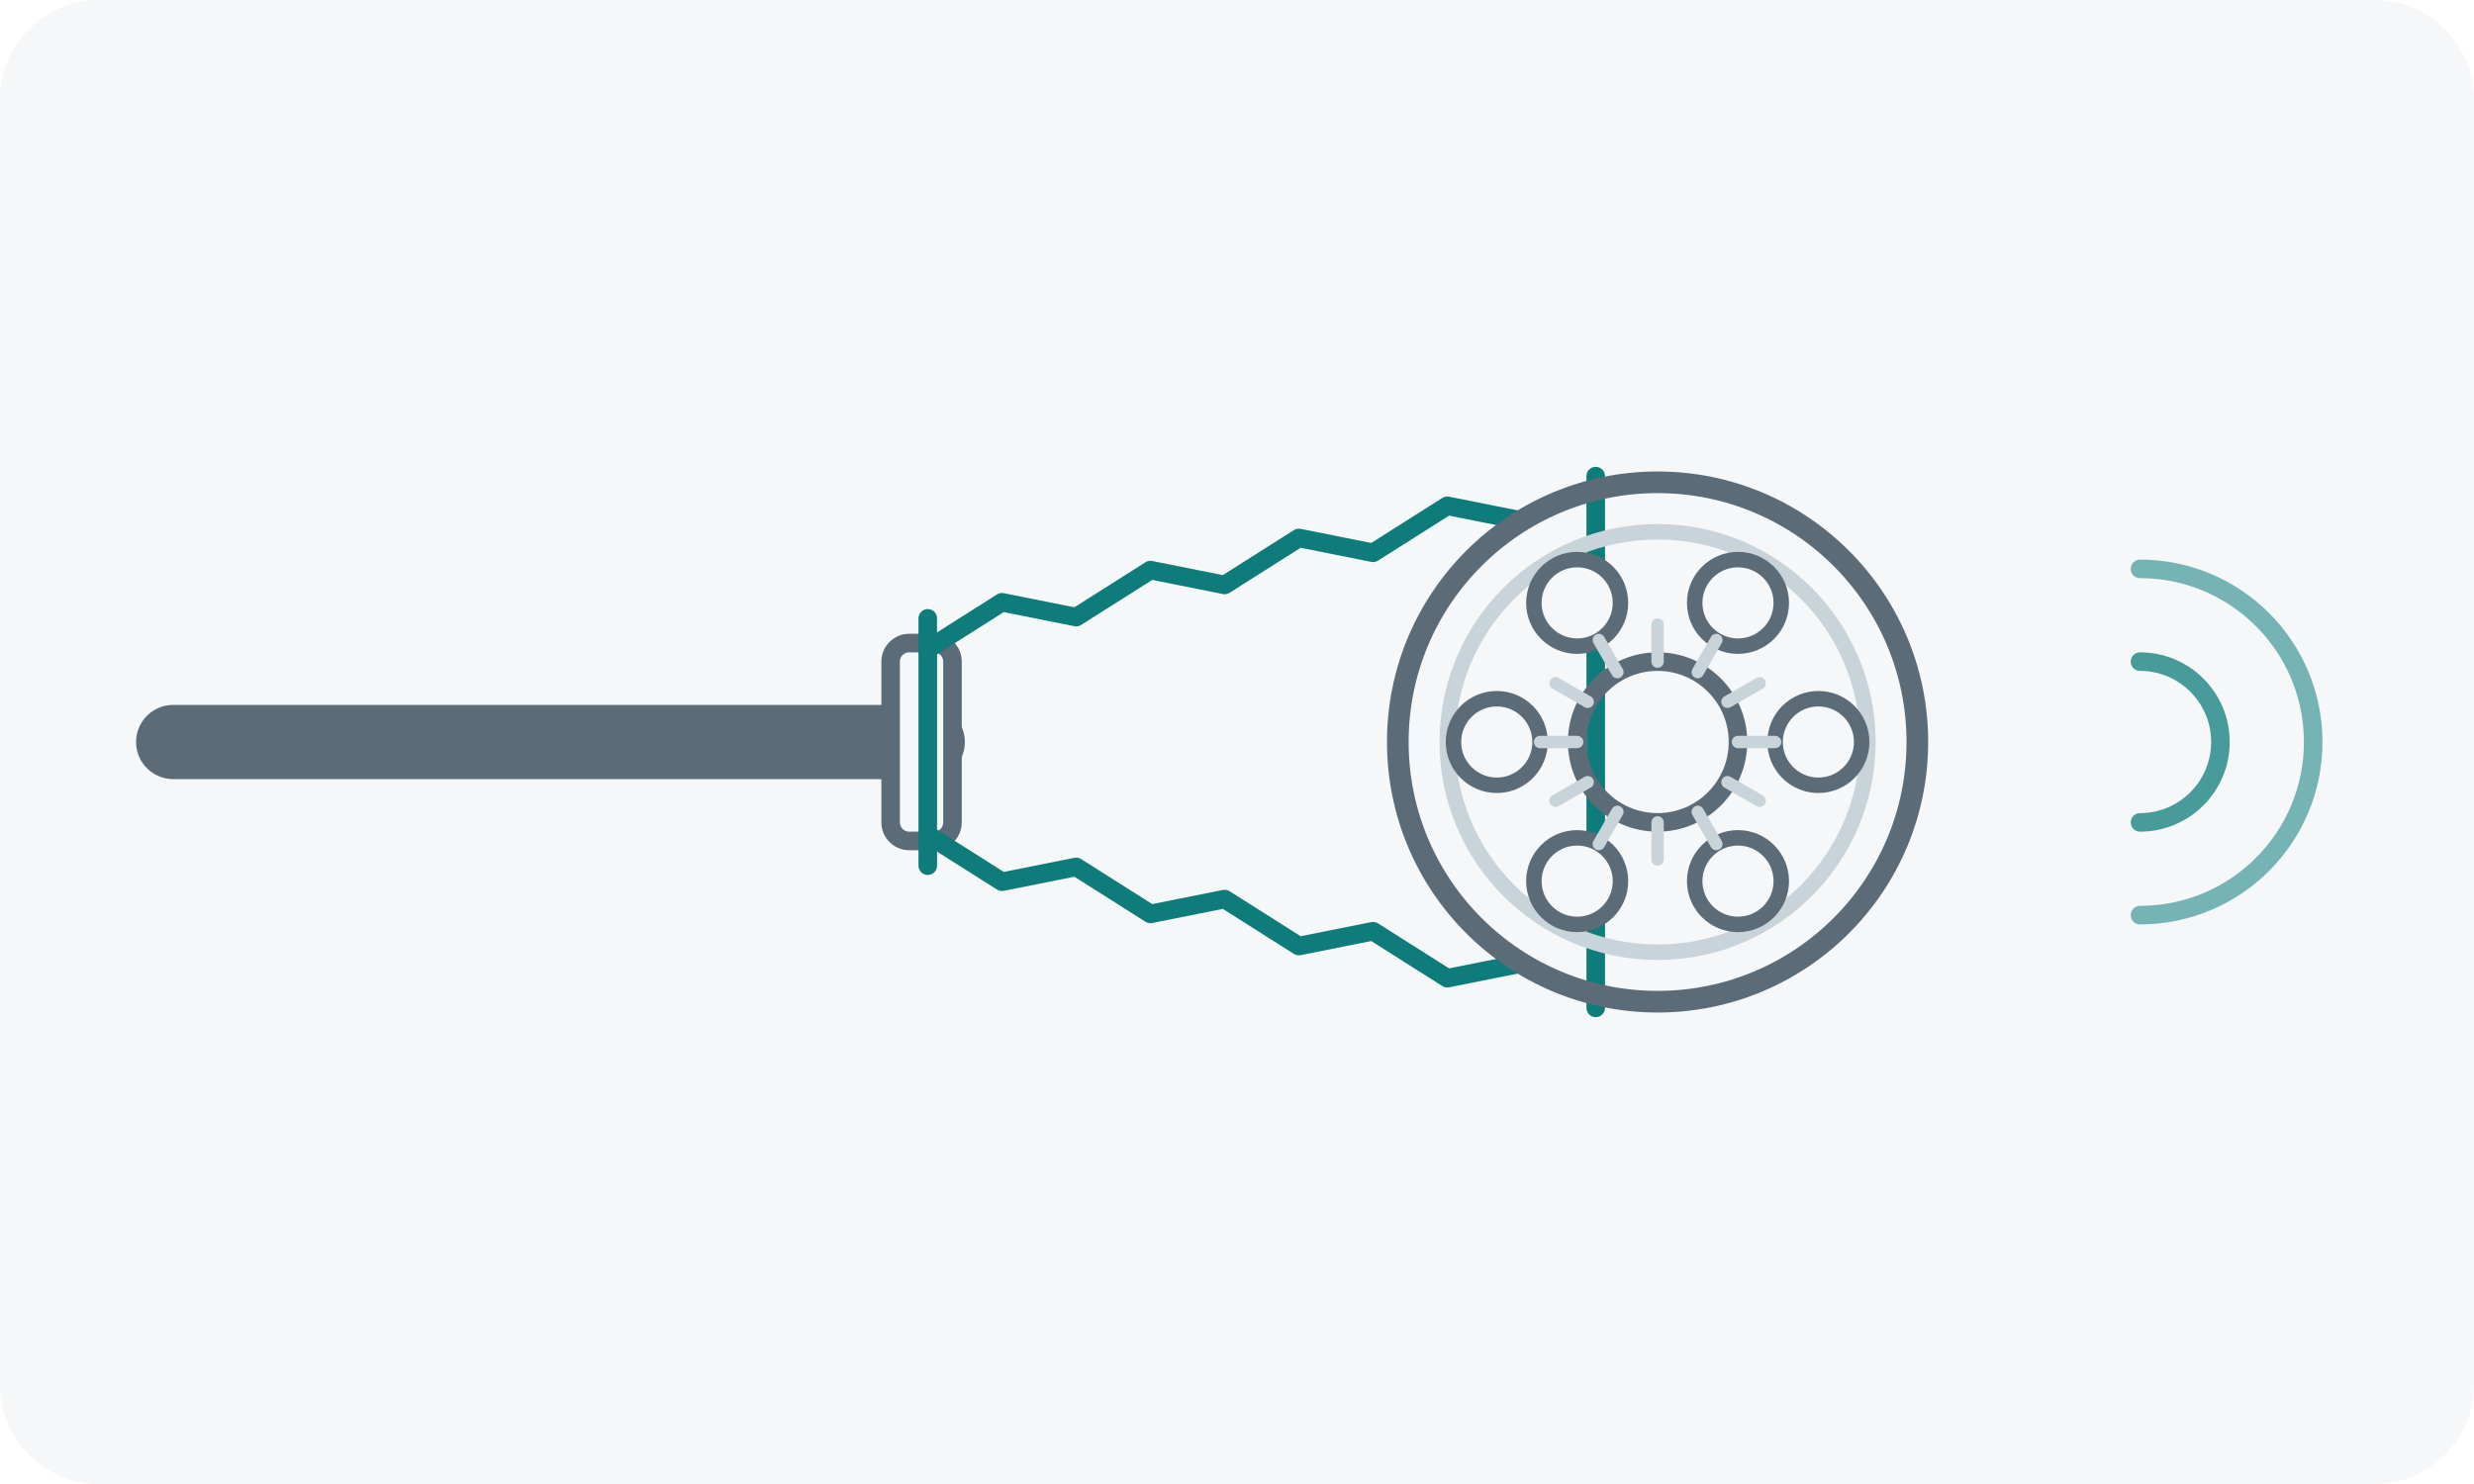
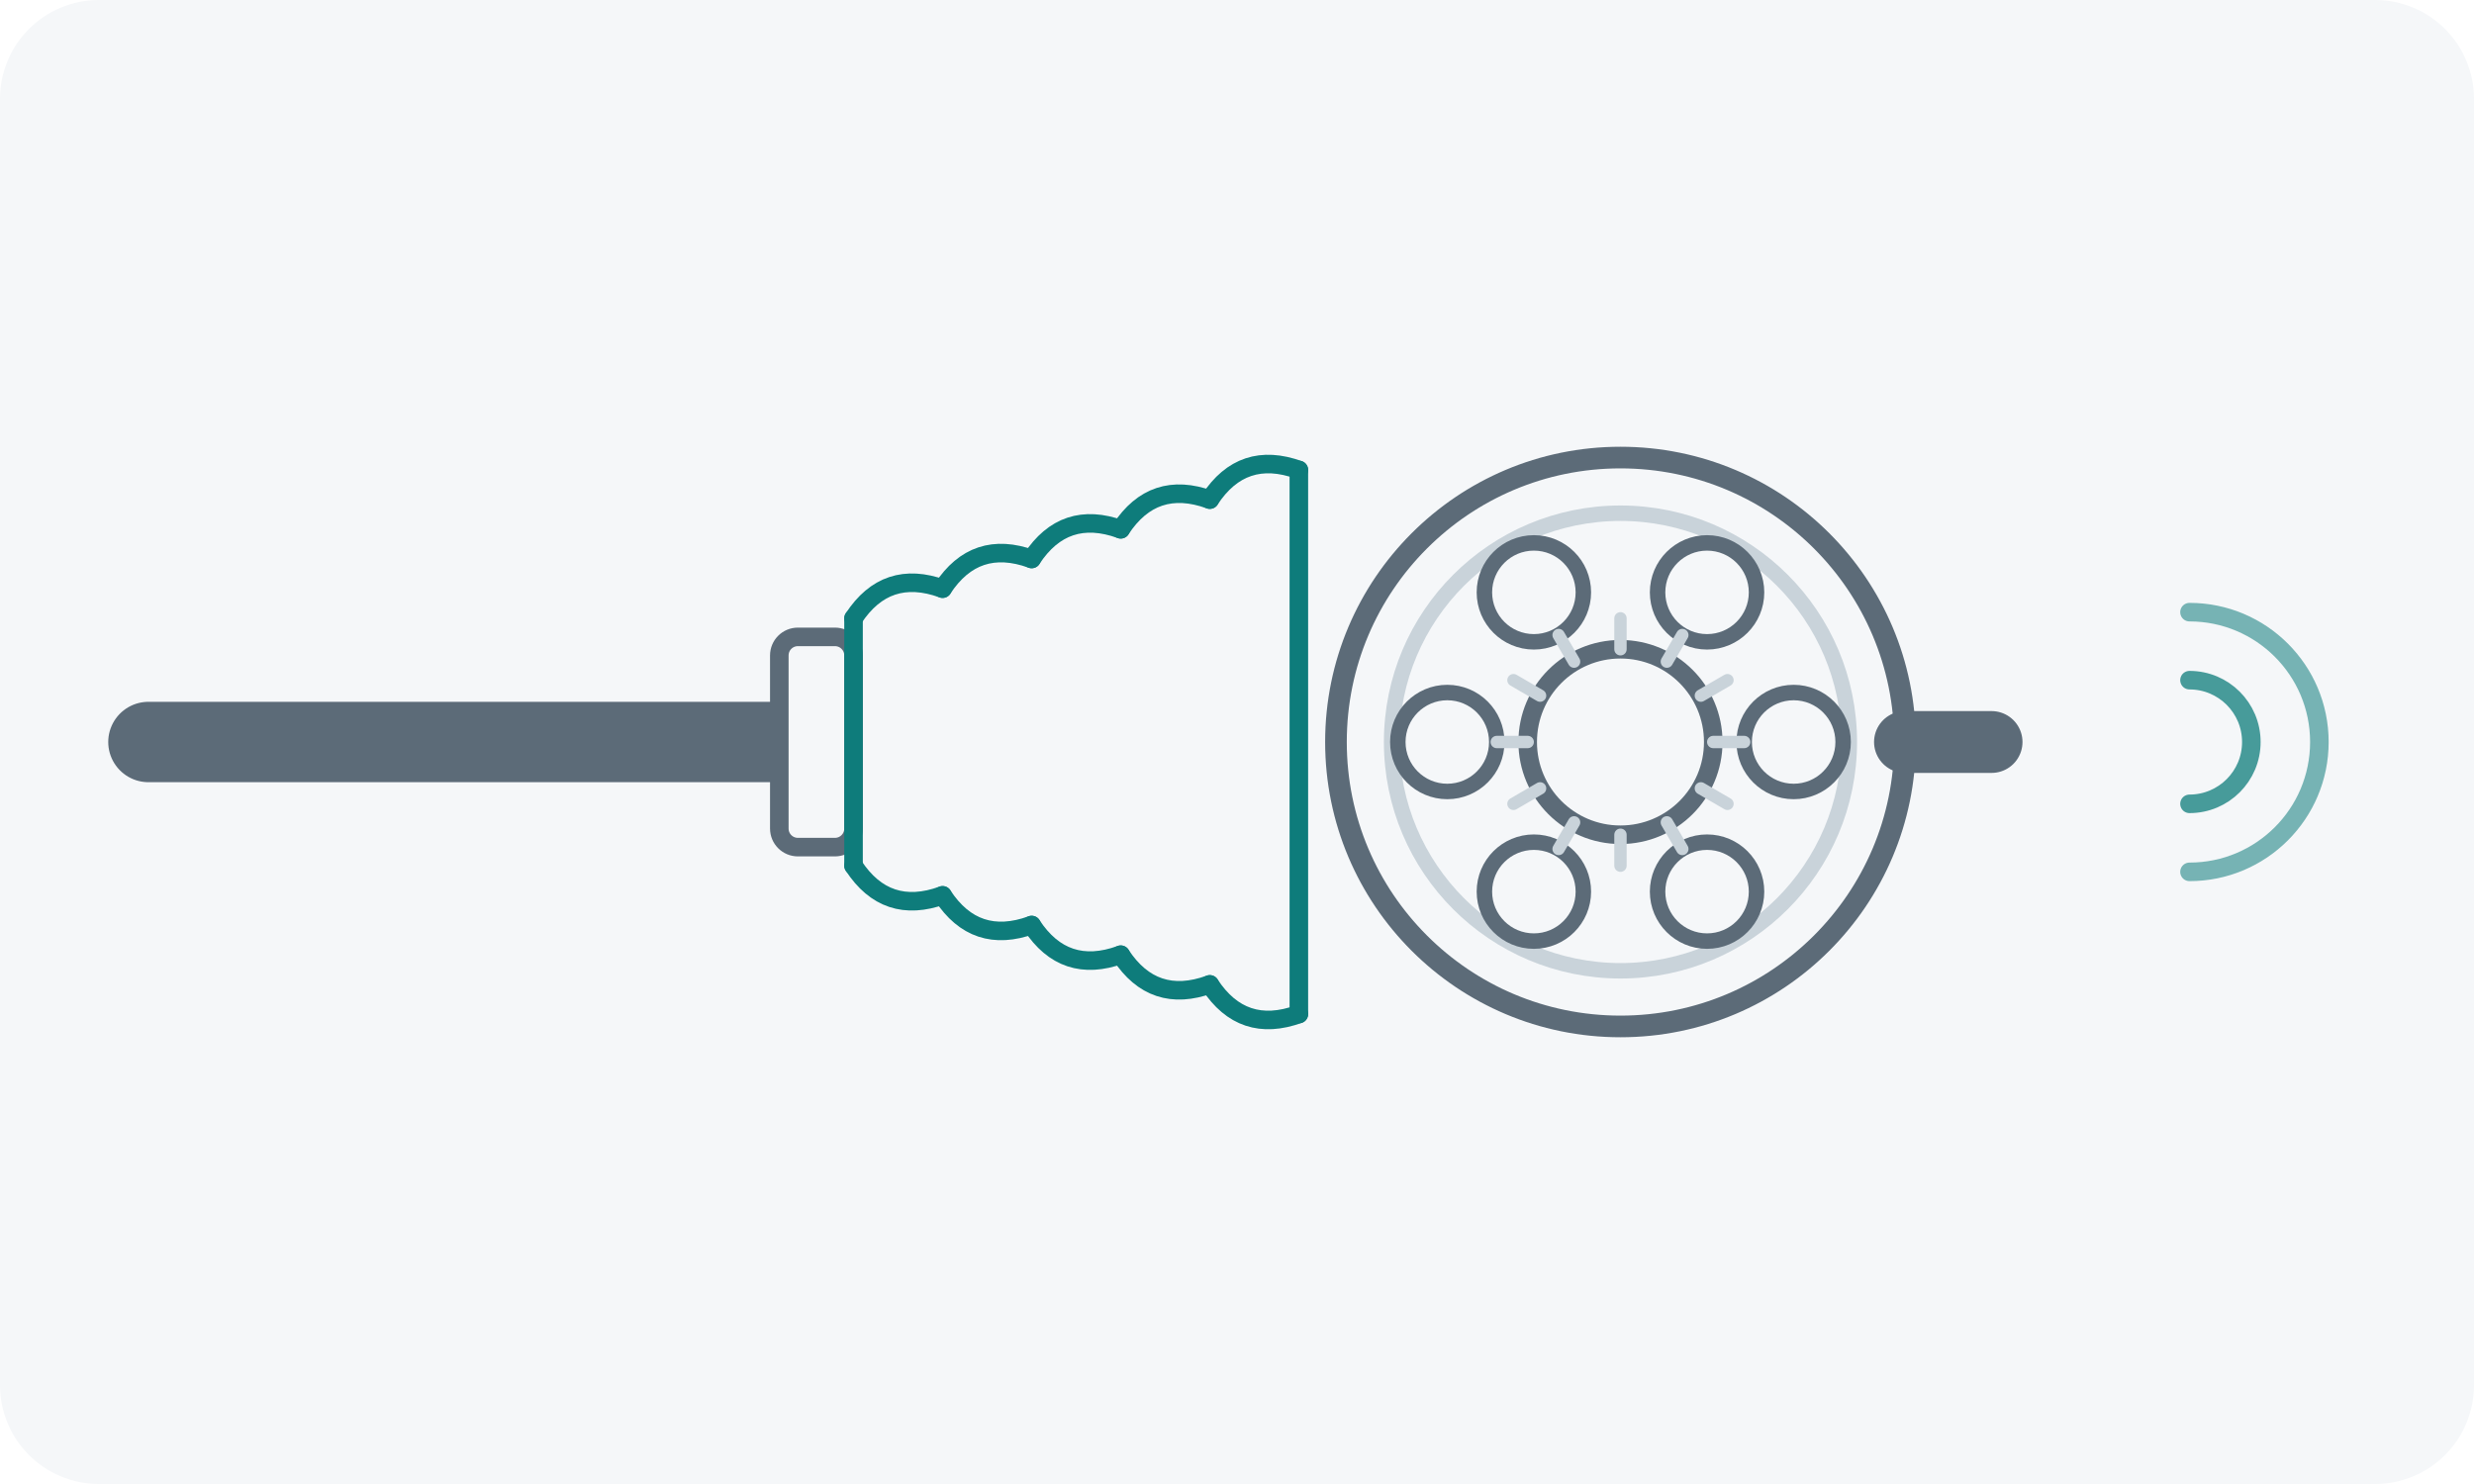
<svg xmlns="http://www.w3.org/2000/svg" viewBox="0 0 400 240" role="img" aria-label="Схема ШРУСа с пыльником">
  <rect width="400" height="240" rx="16" fill="#F5F7F9" />
  <g fill="none" stroke-linecap="round" stroke-linejoin="round">
-     <path d="M 28.0 120.0 L 150.0 120.0" stroke="#5C6B78" stroke-width="12" />
-     <rect x="144.0" y="104.0" width="10.0" height="32.0" rx="3" stroke="#5C6B78" stroke-width="3" fill="#F5F7F9" />
-     <path d="M 150.0 105.0 L 162.0 97.4 L 174.0 99.8 L 186.0 92.2 L 198.0 94.6 L 210.0 87.0 L 222.0 89.4 L 234.0 81.8 L 246.0 84.2" stroke="#0E7C7B" stroke-width="3" fill="none" />
-     <path d="M 150.0 135.0 L 162.0 142.6 L 174.0 140.2 L 186.0 147.8 L 198.0 145.4 L 210.0 153.0 L 222.0 150.6 L 234.0 158.2 L 246.0 155.8" stroke="#0E7C7B" stroke-width="3" fill="none" />
-     <path d="M 150.0 100.0 L 150.0 140.0" stroke="#0E7C7B" stroke-width="3" />
-     <path d="M 258.0 77.0 L 258.0 163.0" stroke="#0E7C7B" stroke-width="3" />
-     <circle cx="268.0" cy="120.0" r="42.0" stroke="#5C6B78" stroke-width="3.5" fill="none" />
-     <circle cx="268.0" cy="120.0" r="34.0" stroke="#C9D3DA" stroke-width="2.5" fill="none" />
-     <circle cx="294.0" cy="120.0" r="7.0" stroke="#5C6B78" stroke-width="2.5" fill="#F5F7F9" />
-     <circle cx="281.0" cy="142.5" r="7.0" stroke="#5C6B78" stroke-width="2.5" fill="#F5F7F9" />
-     <circle cx="255.0" cy="142.5" r="7.0" stroke="#5C6B78" stroke-width="2.5" fill="#F5F7F9" />
-     <circle cx="242.0" cy="120.0" r="7.0" stroke="#5C6B78" stroke-width="2.5" fill="#F5F7F9" />
-     <circle cx="255.0" cy="97.5" r="7.0" stroke="#5C6B78" stroke-width="2.5" fill="#F5F7F9" />
-     <circle cx="281.0" cy="97.5" r="7.0" stroke="#5C6B78" stroke-width="2.5" fill="#F5F7F9" />
-     <circle cx="268.0" cy="120.0" r="13.0" stroke="#5C6B78" stroke-width="3" fill="none" />
-     <path d="M 281.0 120.0 L 287.0 120.0" stroke="#C9D3DA" stroke-width="2" />
-     <path d="M 279.3 126.5 L 284.5 129.5" stroke="#C9D3DA" stroke-width="2" />
-     <path d="M 274.5 131.3 L 277.5 136.5" stroke="#C9D3DA" stroke-width="2" />
-     <path d="M 268.0 133.0 L 268.0 139.0" stroke="#C9D3DA" stroke-width="2" />
-     <path d="M 261.5 131.3 L 258.5 136.5" stroke="#C9D3DA" stroke-width="2" />
-     <path d="M 256.7 126.5 L 251.5 129.5" stroke="#C9D3DA" stroke-width="2" />
-     <path d="M 255.0 120.0 L 249.0 120.0" stroke="#C9D3DA" stroke-width="2" />
-     <path d="M 256.7 113.5 L 251.5 110.5" stroke="#C9D3DA" stroke-width="2" />
-     <path d="M 261.5 108.7 L 258.5 103.5" stroke="#C9D3DA" stroke-width="2" />
-     <path d="M 268.0 107.0 L 268.0 101.0" stroke="#C9D3DA" stroke-width="2" />
-     <path d="M 274.5 108.7 L 277.5 103.5" stroke="#C9D3DA" stroke-width="2" />
-     <path d="M 279.3 113.5 L 284.5 110.5" stroke="#C9D3DA" stroke-width="2" />
-     <path d="M 346 107 A 13 13 0 0 1 346 133" stroke="#0E7C7B" stroke-width="3" opacity="0.75" />
-     <path d="M 346 92 A 28 28 0 0 1 346 148" stroke="#0E7C7B" stroke-width="3" opacity="0.55" />
+     <path d="M 24.0 120.0 L 132.0 120.0" stroke="#5C6B78" stroke-width="13" />
+     <rect x="126.0" y="103.0" width="12.0" height="34.0" rx="3" stroke="#5C6B78" stroke-width="3" fill="#F5F7F9" />
+     <path d="M 138.0 100.0 Q 143.3 91.9 152.4 95.2" stroke="#0E7C7B" stroke-width="3" fill="none" />
+     <path d="M 152.4 95.2 Q 157.7 87.1 166.8 90.4" stroke="#0E7C7B" stroke-width="3" fill="none" />
+     <path d="M 166.8 90.4 Q 172.1 82.3 181.2 85.6" stroke="#0E7C7B" stroke-width="3" fill="none" />
+     <path d="M 181.2 85.6 Q 186.5 77.5 195.6 80.8" stroke="#0E7C7B" stroke-width="3" fill="none" />
+     <path d="M 195.6 80.8 Q 200.9 72.7 210.0 76.0" stroke="#0E7C7B" stroke-width="3" fill="none" />
+     <path d="M 138.0 140.0 Q 143.3 148.1 152.4 144.8" stroke="#0E7C7B" stroke-width="3" fill="none" />
+     <path d="M 152.4 144.8 Q 157.7 152.9 166.8 149.6" stroke="#0E7C7B" stroke-width="3" fill="none" />
+     <path d="M 166.8 149.6 Q 172.1 157.7 181.2 154.4" stroke="#0E7C7B" stroke-width="3" fill="none" />
+     <path d="M 181.2 154.4 Q 186.5 162.5 195.6 159.2" stroke="#0E7C7B" stroke-width="3" fill="none" />
+     <path d="M 195.6 159.2 Q 200.9 167.3 210.0 164.0" stroke="#0E7C7B" stroke-width="3" fill="none" />
+     <path d="M 138.0 100.0 L 138.0 140.0" stroke="#0E7C7B" stroke-width="3" />
+     <path d="M 210.0 76.0 L 210.0 164.0" stroke="#0E7C7B" stroke-width="3" />
+     <circle cx="262.0" cy="120.0" r="46.0" stroke="#5C6B78" stroke-width="3.5" fill="none" />
+     <circle cx="262.0" cy="120.0" r="37.0" stroke="#C9D3DA" stroke-width="2.5" fill="none" />
+     <circle cx="290.0" cy="120.0" r="8.0" stroke="#5C6B78" stroke-width="2.5" fill="#F5F7F9" />
+     <circle cx="276.0" cy="144.2" r="8.0" stroke="#5C6B78" stroke-width="2.5" fill="#F5F7F9" />
+     <circle cx="248.0" cy="144.2" r="8.0" stroke="#5C6B78" stroke-width="2.5" fill="#F5F7F9" />
+     <circle cx="234.0" cy="120.0" r="8.0" stroke="#5C6B78" stroke-width="2.5" fill="#F5F7F9" />
+     <circle cx="248.0" cy="95.8" r="8.0" stroke="#5C6B78" stroke-width="2.5" fill="#F5F7F9" />
+     <circle cx="276.0" cy="95.8" r="8.0" stroke="#5C6B78" stroke-width="2.5" fill="#F5F7F9" />
+     <circle cx="262.0" cy="120.0" r="15.0" stroke="#5C6B78" stroke-width="3" fill="none" />
+     <path d="M 277.0 120.0 L 282.0 120.0" stroke="#C9D3DA" stroke-width="2" />
+     <path d="M 275.0 127.5 L 279.3 130.0" stroke="#C9D3DA" stroke-width="2" />
+     <path d="M 269.5 133.0 L 272.0 137.3" stroke="#C9D3DA" stroke-width="2" />
+     <path d="M 262.0 135.0 L 262.0 140.0" stroke="#C9D3DA" stroke-width="2" />
+     <path d="M 254.5 133.0 L 252.0 137.3" stroke="#C9D3DA" stroke-width="2" />
+     <path d="M 249.0 127.5 L 244.7 130.0" stroke="#C9D3DA" stroke-width="2" />
+     <path d="M 247.0 120.0 L 242.0 120.0" stroke="#C9D3DA" stroke-width="2" />
+     <path d="M 249.0 112.5 L 244.7 110.0" stroke="#C9D3DA" stroke-width="2" />
+     <path d="M 254.5 107.0 L 252.0 102.7" stroke="#C9D3DA" stroke-width="2" />
+     <path d="M 262.0 105.0 L 262.0 100.0" stroke="#C9D3DA" stroke-width="2" />
+     <path d="M 269.5 107.0 L 272.0 102.7" stroke="#C9D3DA" stroke-width="2" />
+     <path d="M 275.0 112.5 L 279.3 110.0" stroke="#C9D3DA" stroke-width="2" />
+     <path d="M 308.0 120.0 L 322.0 120.0" stroke="#5C6B78" stroke-width="10" />
+     <path d="M 354 110 A 10 10 0 0 1 354 130" stroke="#0E7C7B" stroke-width="3" opacity="0.75" />
+     <path d="M 354 99 A 21 21 0 0 1 354 141" stroke="#0E7C7B" stroke-width="3" opacity="0.55" />
  </g>
</svg>
